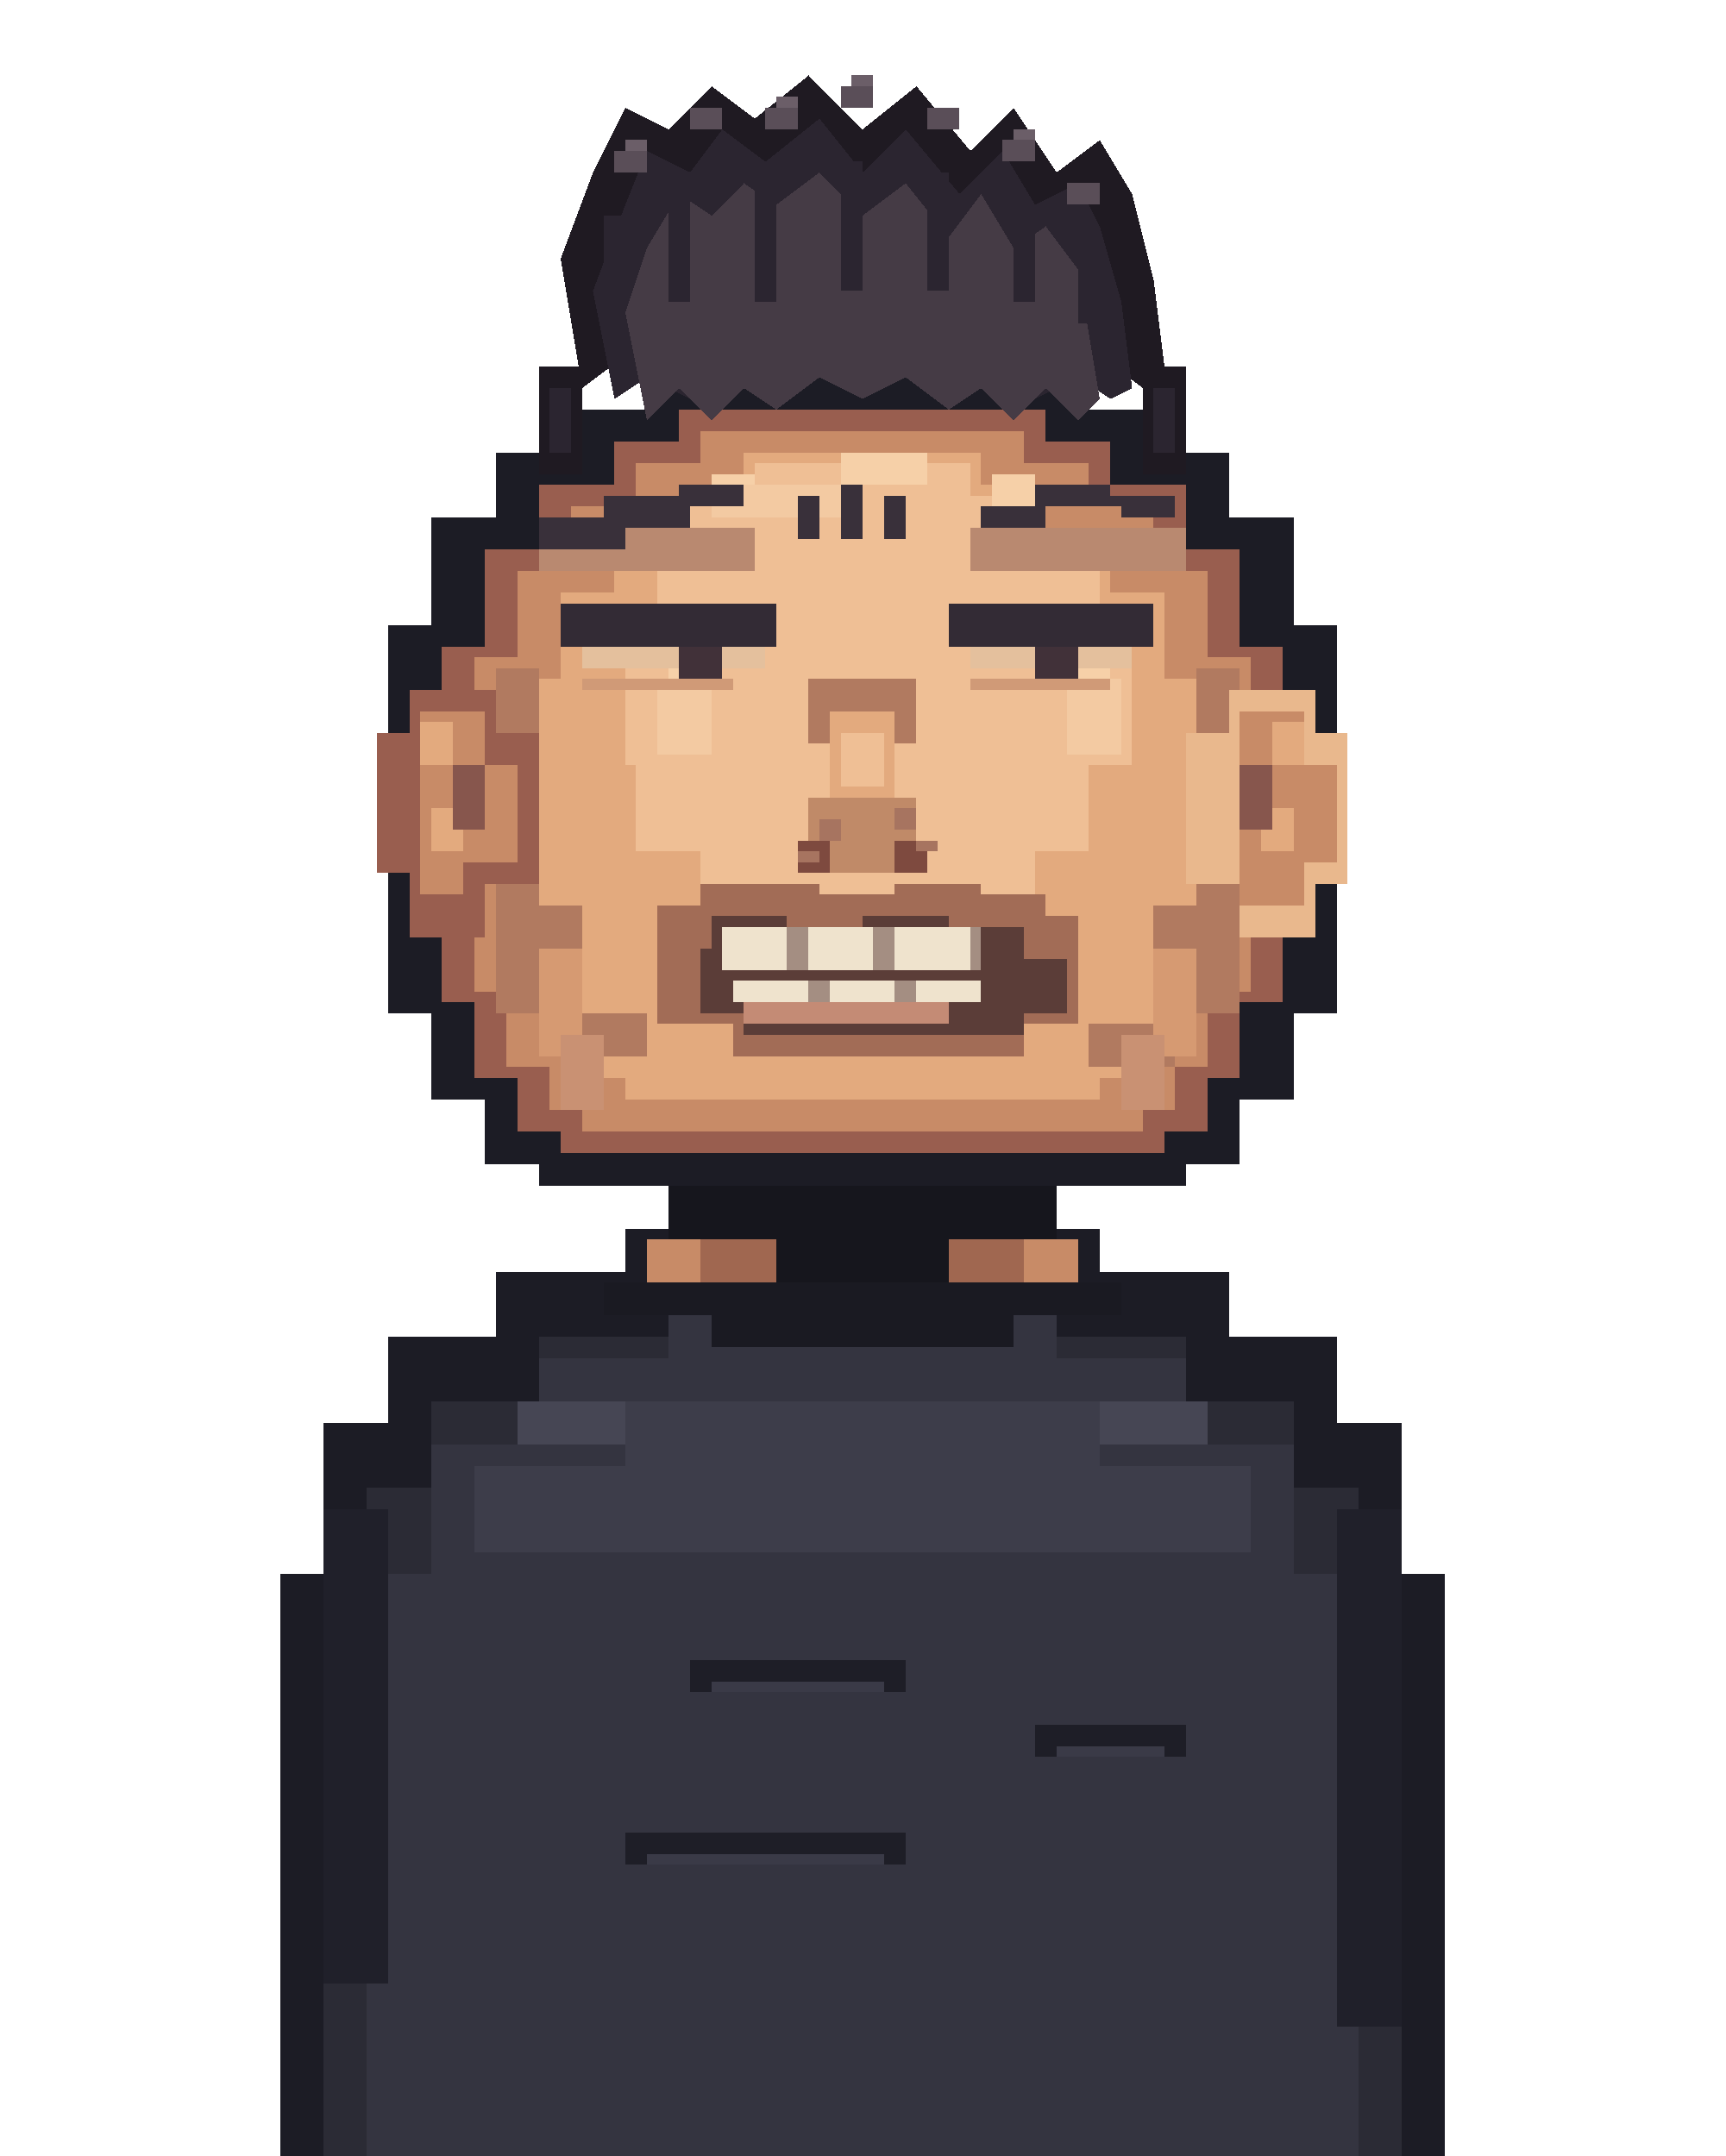
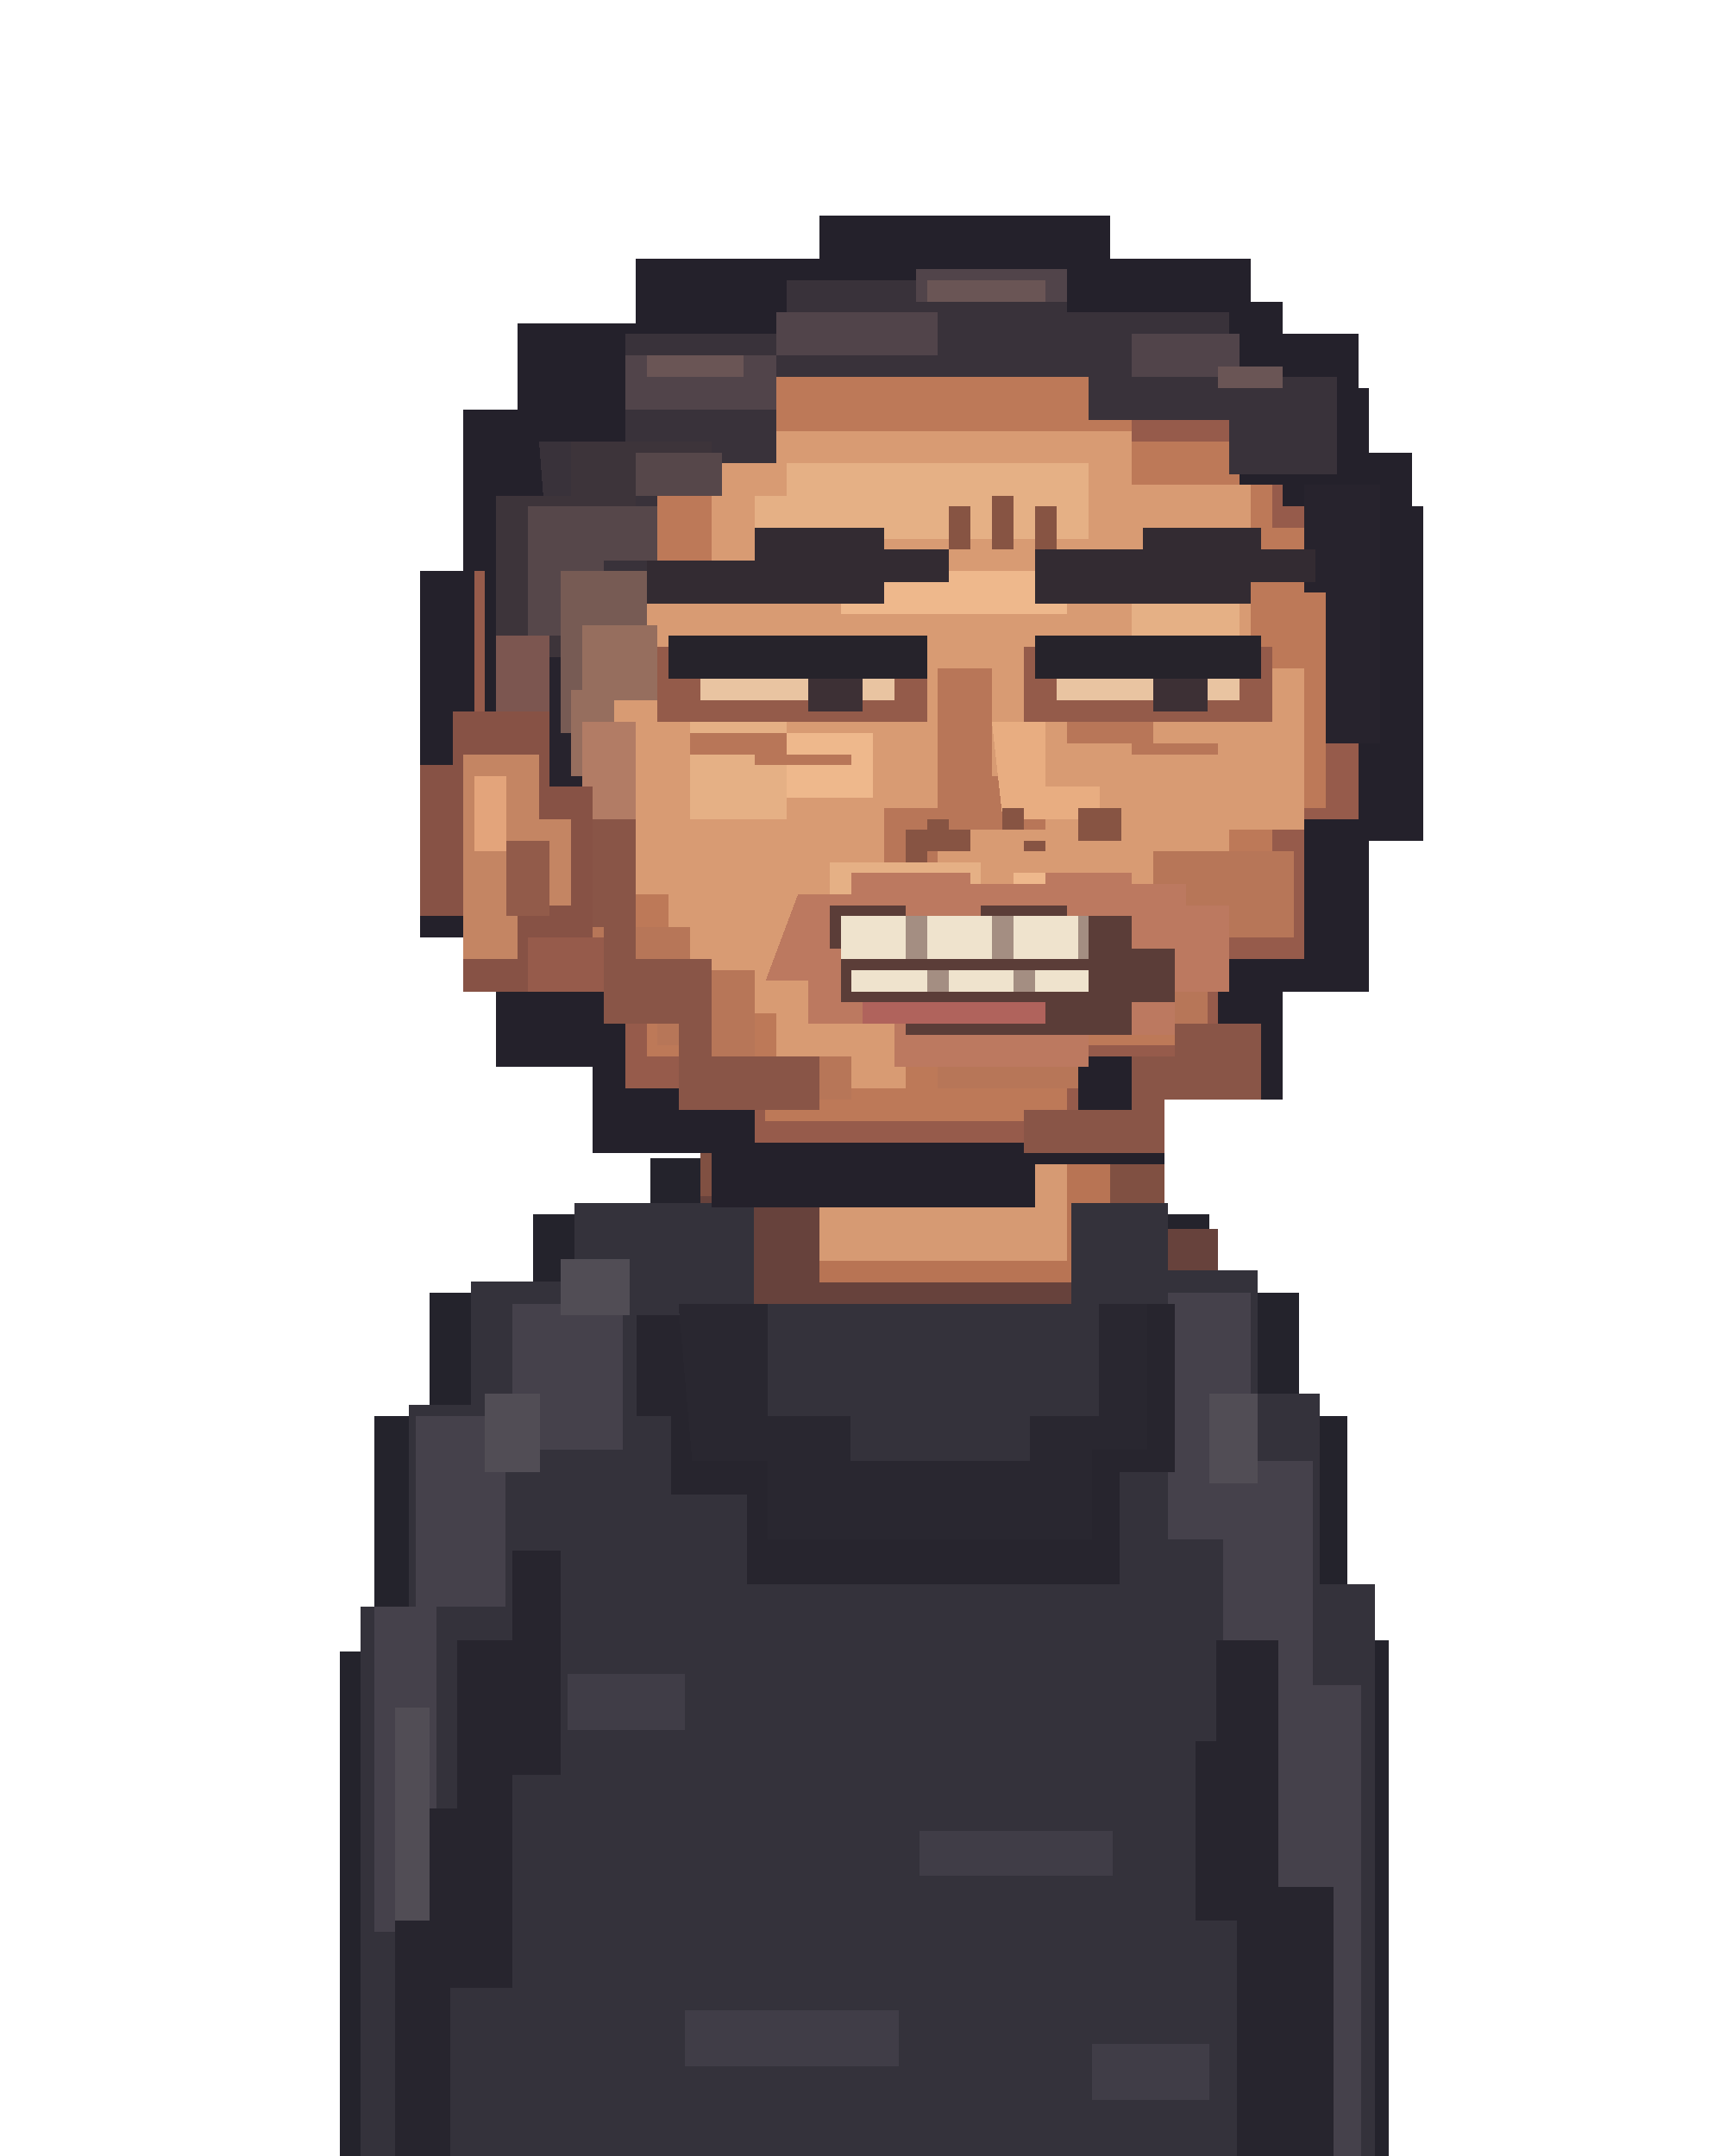
<svg xmlns="http://www.w3.org/2000/svg" width="480" height="600" viewBox="0 0 160 200" shape-rendering="crispEdges" data-expression="disgusted">
-   <g id="body-outline" fill="#1c1c25">
-     <path d="M26 200V146h4v-14h6v-8h10v-6h12v-4h44v4h12v6h10v8h6v14h4v54z" />
+   <g id="body-outline" fill="#24232c" transform="translate(29 -8) scale(0.64 1.04)">
+     <path d="M49 111h66v5h15v7h13v11h7v20h6v46H4v-45h5v-21h8v-11h15v-7h17z" />
  </g>
  <g id="neck">
-     <path fill="#8f5a48" d="M62 104h36v14h-8v4H70v-4h-8z" />
-     <path fill="#c88b67" d="M65 104h30v11h5v5H60v-5h5z" />
-     <path fill="#d69a72" d="M69 106h22v5H69z" />
-     <path fill="#a06750" d="M65 112h30v8H65z" />
+     <path fill="#805042" d="M65 98h43v21h8v10H56v-12h9z" />
+     <path fill="#b87454" d="M70 100h33v17h9v5H65v-7h5z" />
+     <path fill="#d69a73" d="M75 105h24v12H75z" />
+     <path fill="#67423c" d="M65 111h11v8h28v-5h9v9H65z" />
  </g>
-   <g id="tee">
-     <path fill="#2b2b35" d="M30 200V150h4v-12h6v-8h10v-6h12v-4h36v4h12v6h10v8h6v12h4v50z" />
-     <path fill="#343440" d="M34 146h6v-12h10v-8h12v-4h36v4h12v8h10v12h6v54H34z" />
-     <path fill="#3d3d4a" d="M44 136h14v-6h44v6h14v8H44z" />
-     <path fill="#16161d" d="M62 110h36v5h-10v4H72v-4h-10z" />
-     <path fill="#1a1a22" d="M56 119h48v3H94v3H66v-3H56z" />
-     <path fill="#20202a" d="M30 140h6v44h-6zM124 140h6v48h-6z" />
-     <path fill="#464654" d="M48 130h10v4H48zM102 130h10v4h-10z" />
-     <path fill="#1e1e27" d="M64 154h20v3H64zM58 170h26v3H58zM96 160h14v3H96z" />
-     <path fill="#3a3a47" d="M66 156h16v1H66zM60 172h22v1H60zM98 162h10v1h-10z" />
+   <g id="shirt" transform="translate(29 -8) scale(0.64 1.04)">
+     <path fill="#34323b" d="M47 115h17v9h46v-9h14v6h13v11h9v17h8v51H7v-49h7v-18h9v-11h15v-7z" />
+     <path fill="#45414b" d="M29 124h16v13H28v14H18v29H9v-29h6v-17h14zM124 123h12v15h9v20h7v42h-14v-28h-6v-27h-8z" />
+     <path fill="#27252e" d="M47 125h15v13h11v4h36v-6h9v-12h7v15h-8v10H63v-8H52v-7h-5zM29 146h7v20h-7v19h-9v15h-8v-31h9v-15h8zM131 154h9v22h8v24h-14v-21h-6v-16h3z" />
+     <path fill="#514d55" d="M25 132h8v7h-8zM36 120h10v5H36zM130 132h7v8h-7zM12 160h5v19h-5z" />
+     <path fill="#403d47" d="M37 157h17v5H37zM88 171h28v4H88zM54 187h31v5H54zM113 190h17v5h-17z" />
+     <path fill="#292730" d="M53 124h13v10h12v4h26v-4h10v-10h7v13h-8v8H66v-7H55z" />
  </g>
  <g id="head">
-     <path fill="#1c1c25" d="M50 108H45V102H40V94H36V58H40V48H46V42H54V38H60V35H100V38H106V42H114V48H120V58H124V94H120V102H115V108H110V110H50Z" />
-     <path fill="#995e4f" d="M52 105H48V100H44V93H41V60H45V51H50V45H57V41H63V38H97V41H103V45H110V51H115V60H119V93H115V100H112V105H108V107H52Z" />
-     <path fill="#c88b67" d="M54 103H51V99H47V92H44V61H48V53H53V47H59V43H65V40H95V43H101V47H107V53H112V61H116V92H112V99H109V103H106V105H54Z" />
-     <path fill="#e3aa7e" d="M58 100H55V96H51V89H48V63H52V55H57V49H63V45H69V42H91V45H97V49H103V55H108V63H112V89H108V96H105V100H102V102H58Z" />
-     <path fill="#efbf95" d="M64 47H70V43H90V46H97V51H102V61H105V71H101V79H96V85H88V89H72V85H65V79H59V71H58V61H61V51H64Z" />
-     <path fill="#f6d0a8" d="M66 44h4v4h-4zM78 42h8v3h-8zM92 44h4v4h-4zM62 58h3v8h-3zM100 58h3v8h-3z" />
-     <path fill="#f3caa2" d="M66 45h12v3H66zM61 63h5v7h-5zM99 63h5v7h-5zM71 92h18v3H71z" />
-     <path fill="#b17a60" d="M46 62h4v22h4v10h6v4h-8V94h-6zM111 62h4v32h-6v5h-8v-4h6V84h4z" />
-     <path fill="#d69a72" d="M50 88h4v10h-4zM107 88h4v10h-4z" />
-     <path fill="#c99173" d="M52 96h4v7h-4zM104 96h4v7h-4z" />
+     <path fill="#24212b" d="M48 30h11v-6h44v4h16v8h8v11h5v31h-5v14h-8v10h-11v6h-12v4H66v-5H55v-8H46v-12h-7V53h4V38h5z" />
+     <path fill="#965b4b" d="M51 39h13v-7h40v5h15v10h7v29h-5v13h-8v9h-13v8H70v-5H58v-9h-9V75h-5V53h7z" />
+     <path fill="#bd7958" d="M57 42h14v-7h34v6h13v8h5v26h-5v12h-8v10h-11v7H71v-6H60v-11h-8V73h-4V55h9z" />
+     <path fill="#d89b73" d="M66 40h39v5h11v17h5v15h-7v11h-10v8H84v5H72v-7H62v-11h-7V66h2V53h9z" />
+     <path fill="#e5b085" d="M73 43h28v7H70v-4h3zM105 51h10v9h-10zM64 63h9v13h-9zM77 80h14v9H77zM98 86h11v5H98z" />
+     <path fill="#b77658" d="M50 60h7v26h7v9h-7v-8h-7zM61 90h9v8h9v4H66v-5h-5zM107 79h13v8h-8v9h-12v5H87v-5h13v-7h7z" />
+     <path fill="#895547" d="M53 76h6v13h7v9h10v5H63v-8h-7v-9h-3zM109 95h8v7h-9v5H95v-4h10v-5h4z" />
+     <path fill="#eeb88c" d="M78 53h21v4H78zM73 68h8v6h-8zM94 81h9v5h-9z" />
+   </g>
+   <g id="hair">
+     <path fill="#24212b" d="M45 60V41h6v-9h10v-7h15v-5h27v4h13v7h10v11h5v15h-8V45h-8v-6h-14v-4H68v8H57v16h-6v13h-6z" />
+     <path fill="#39323a" d="M50 41h8v-10h15v-5h26v3h15v6h10v9h-10v-5h-13v-4H72v8H61v11H51z" />
+     <path fill="#51444a" d="M58 33h14v-4h15v4H72v5H58zM85 25h14v3H85zM105 31h10v4h-10z" />
+     <path fill="#6a5555" d="M60 33h9v2h-9zM86 26h11v2H86zM113 34h6v2h-6z" />
+     <path fill="#27232d" d="M49 47h5v28h-6zM121 45h7v24h-5V55h-2z" />
+   </g>
+   <g id="hair-fade">
+     <path fill="#3d343a" d="M46 46h13v6h-4v9h-4v12h-5zM53 41h13v5H53z" />
+     <path fill="#56474a" d="M49 47h12v5h-5v7h-5v7h-2zM59 42h8v4h-8z" />
+     <path fill="#775b54" d="M52 53h8v7h-3v8h-5z" />
+     <path fill="#966e5e" d="M54 58h7v7h-4v7h-4v-8h1z" />
+     <path fill="#b27c65" d="M54 67h5v9h-5z" />
+     <path fill="#7c5650" d="M46 59h5v10h-5z" />
  </g>
  <g id="ear">
-     <path fill="#995e4f" d="M38 64h8v4h4v14h-5v5h-7v-6h-3V68h3z" />
-     <path fill="#c88b67" d="M39 66h6v5h3v9h-5v3h-4z" />
-     <path fill="#e3aa7e" d="M39 67h3v4h-3zM40 75h3v4h-3z" />
-     <path fill="#87564d" d="M42 71h3v6h-3z" />
-     <path fill="#e9b88d" d="M114 64h8v4h3v14h-3v5h-7v-5h-5V68h4z" />
-     <path fill="#c88b67" d="M115 66h6v5h3v9h-3v4h-6z" />
-     <path fill="#e3aa7e" d="M118 67h3v4h-3zM117 75h3v4h-3z" />
-     <path fill="#87564d" d="M115 71h3v6h-3z" />
-   </g>
-   <g id="hair">
-     <path fill="#1f1a22" d="M54 36L58 33L62 36L66 32L70 35L75 31L80 34L85 31L90 35L94 32L98 36L102 33L106 36L108 34L107 26L105 18L102 13L98 16L94 10L90 14L85 8L80 12L75 7L70 11L66 8L62 12L58 10L55 16L52 24Z" />
-     <path fill="#2b2530" d="M57 37L60 35L64 37L67 34L71 36L76 33L80 36L84 33L89 36L93 34L96 37L100 35L103 37L105 36L104 28L102 21L100 17L96 19L93 14L89 18L84 12L80 16L76 11L71 15L67 12L64 16L60 14L58 19L55 27Z" />
-     <path fill="#453b45" d="M60 39L63 36L66 39L69 36L72 38L76 35L80 37L84 35L88 38L91 36L94 39L97 36L100 39L102 37L101 31L100 25L97 21L94 23L91 18L88 22L84 17L80 20L76 16L72 19L69 17L66 20L63 18L60 23L58 29Z" />
-     <path fill="#5a4e58" d="M57 14h3v2h-3zM64 10h3v2h-3zM71 10h3v2h-3zM78 8h3v2h-3zM86 10h3v2h-3zM93 13h3v2h-3zM99 17h3v2h-3z" />
-     <path fill="#6b5e68" d="M58 13h2v1h-2zM72 9h2v1h-2zM79 7h2v1h-2zM94 12h2v1h-2z" />
-     <path fill="#2b2530" d="M56 20h2v8h-2zM62 18h2v10h-2zM70 16h2v12h-2zM78 15h2v12h-2zM86 16h2v11h-2zM94 19h2v9h-2zM100 22h2v8h-2z" />
-     <path fill="#1f1a22" d="M50 34h4v10h-4zM106 34h4v10h-4z" />
-     <path fill="#2b2530" d="M51 36h2v6h-2zM107 36h2v6h-2z" />
+     <path fill="#875245" d="M42 66h9v7h4v14h-6v5h-6v-7h-4V71h3z" />
+     <path fill="#c48563" d="M43 70h7v6h3v8h-5v5h-5z" />
+     <path fill="#e3a47b" d="M44 72h3v7h-3z" />
+     <path fill="#925b4a" d="M47 78h4v7h-4z" />
  </g>
  <g id="expression-neutral">
    <g id="expression-brows">
-       <path fill="#b98970" d="M50 49h20v4H50zM90 49h20v4H90z" />
-       <path fill="#39303a" d="M50 48h6v-2h7v-1h6v2h-5v2h-6v2h-8zM91 47h5v-2h7v1h6v2h-5v-1h-7v2h-6z" />
-       <path fill="#39303a" d="M74 46h2v4h-2zM78 45h2v5h-2zM82 46h2v4h-2z" />
+       <path fill="#332b32" d="M60 52h10v-3h12v2h6v3h-6v2H60z" />
+       <path fill="#332b32" d="M96 51h10v-2h11v2h5v3h-6v2H96z" />
+       <path fill="#875443" d="M88 47h2v4h-2zM92 46h2v5h-2zM96 47h2v4h-2z" />
    </g>
    <g id="expression-eyes">
-       <path fill="#e4c09d" d="M54 59h17v3H54zM90 59h15v3H90z" />
-       <path fill="#413139" d="M63 59h4v4h-4zM96 59h4v4h-4z" />
-       <path fill="#332b35" d="M52 56h20v4H52zM88 56h19v4H88z" />
-       <path fill="#d09a77" d="M54 63h14v1H54zM90 63h13v1H90z" />
+       <path fill="#945b4a" d="M61 60h25v7H61zM95 60h23v7H95z" />
+       <path fill="#e9c4a1" d="M65 62h18v3H65zM98 62h17v3H98z" />
+       <path fill="#3d3035" d="M75 62h5v4h-5zM107 62h5v4h-5z" />
+       <path fill="#26232b" d="M62 59h24v4H62zM96 59h21v4H96z" />
+       <path fill="#b87658" d="M64 68h9v2h6v1h-9v-1h-6zM99 67h8v2h6v1h-8v-1h-6z" />
    </g>
-     <path fill="#b17a60" d="M75 63h10v6h-3v10h-4V69h-3z" />
-     <path fill="#e3aa7e" d="M77 66h6v8h-6z" />
-     <path fill="#c08a68" d="M75 74h10v4h-2v3h-6v-3h-2z" />
-     <path fill="#efbf95" d="M78 68h4v5h-4z" />
-     <path fill="#7e4a3f" d="M74 78h3v3h-3zM83 78h3v3h-3z" />
+     <g id="expression-nose">
+       <path fill="#b87658" d="M87 62h5v10h5v5h-10v3h-5v-5h5z" />
+       <path fill="#e8ad81" d="M92 67h5v6h5v3h-9z" />
+       <path fill="#875443" d="M84 77h6v2h-6zM100 75h4v3h-4z" />
+     </g>
    <g id="expression-mouth">
-       <path fill="#a77460" d="M76 76h2v2h-2zM83 75h2v2h-2zM74 79h2v1h-2zM85 78h2v1h-2z" />
-       <path fill="#a26c56" d="M61 84h4v-2h11v1h7v-1h8v1h6v2h3v10h-5v3H68v-3h-7z" />
-       <path fill="#5b3d38" d="M66 85h7v1h7v-1h8v1h7v3h4v5h-4v2H69v-2h-4v-6h1z" />
-       <path fill="#efe3cd" d="M67 86h6v4h-6zM75 86h6v4h-6zM83 86h7v4h-7z" />
-       <path fill="#a48e82" d="M73 86h2v4h-2zM81 86h2v4h-2zM90 86h1v4h-1z" />
-       <path fill="#efe3cd" d="M68 91h7v2h-7zM77 91h6v2h-6zM85 91h6v2h-6z" />
-       <path fill="#a48e82" d="M75 91h2v2h-2zM83 91h2v2h-2z" />
-       <path fill="#c48b75" d="M69 93h19v2H69z" />
+       <path fill="#875443" d="M86 76h2v2h-2zM93 75h2v2h-2zM84 79h2v1h-2zM95 78h2v1h-2z" />
+       <path fill="#bc7960" d="M74 83h5v-2h11v1h7v-1h8v1h5v2h4v8h-5v4h-8v3H83v-4h-8v-4h-4z" />
+       <path fill="#5b3d38" d="M77 84h7v1h7v-1h8v1h6v3h4v5h-4v3H84v-3h-6v-5h-1z" />
+       <path fill="#efe3cd" d="M78 85h6v4h-6zM86 85h6v4h-6zM94 85h6v4h-6z" />
+       <path fill="#a48e82" d="M84 85h2v4h-2zM92 85h2v4h-2zM100 85h1v4h-1z" />
+       <path fill="#efe3cd" d="M79 90h7v2h-7zM88 90h6v2h-6zM96 90h5v2h-5z" />
+       <path fill="#a48e82" d="M86 90h2v2h-2zM94 90h2v2h-2z" />
+       <path fill="#b0635c" d="M80 93h17v2H80z" />
    </g>
  </g>
</svg>
